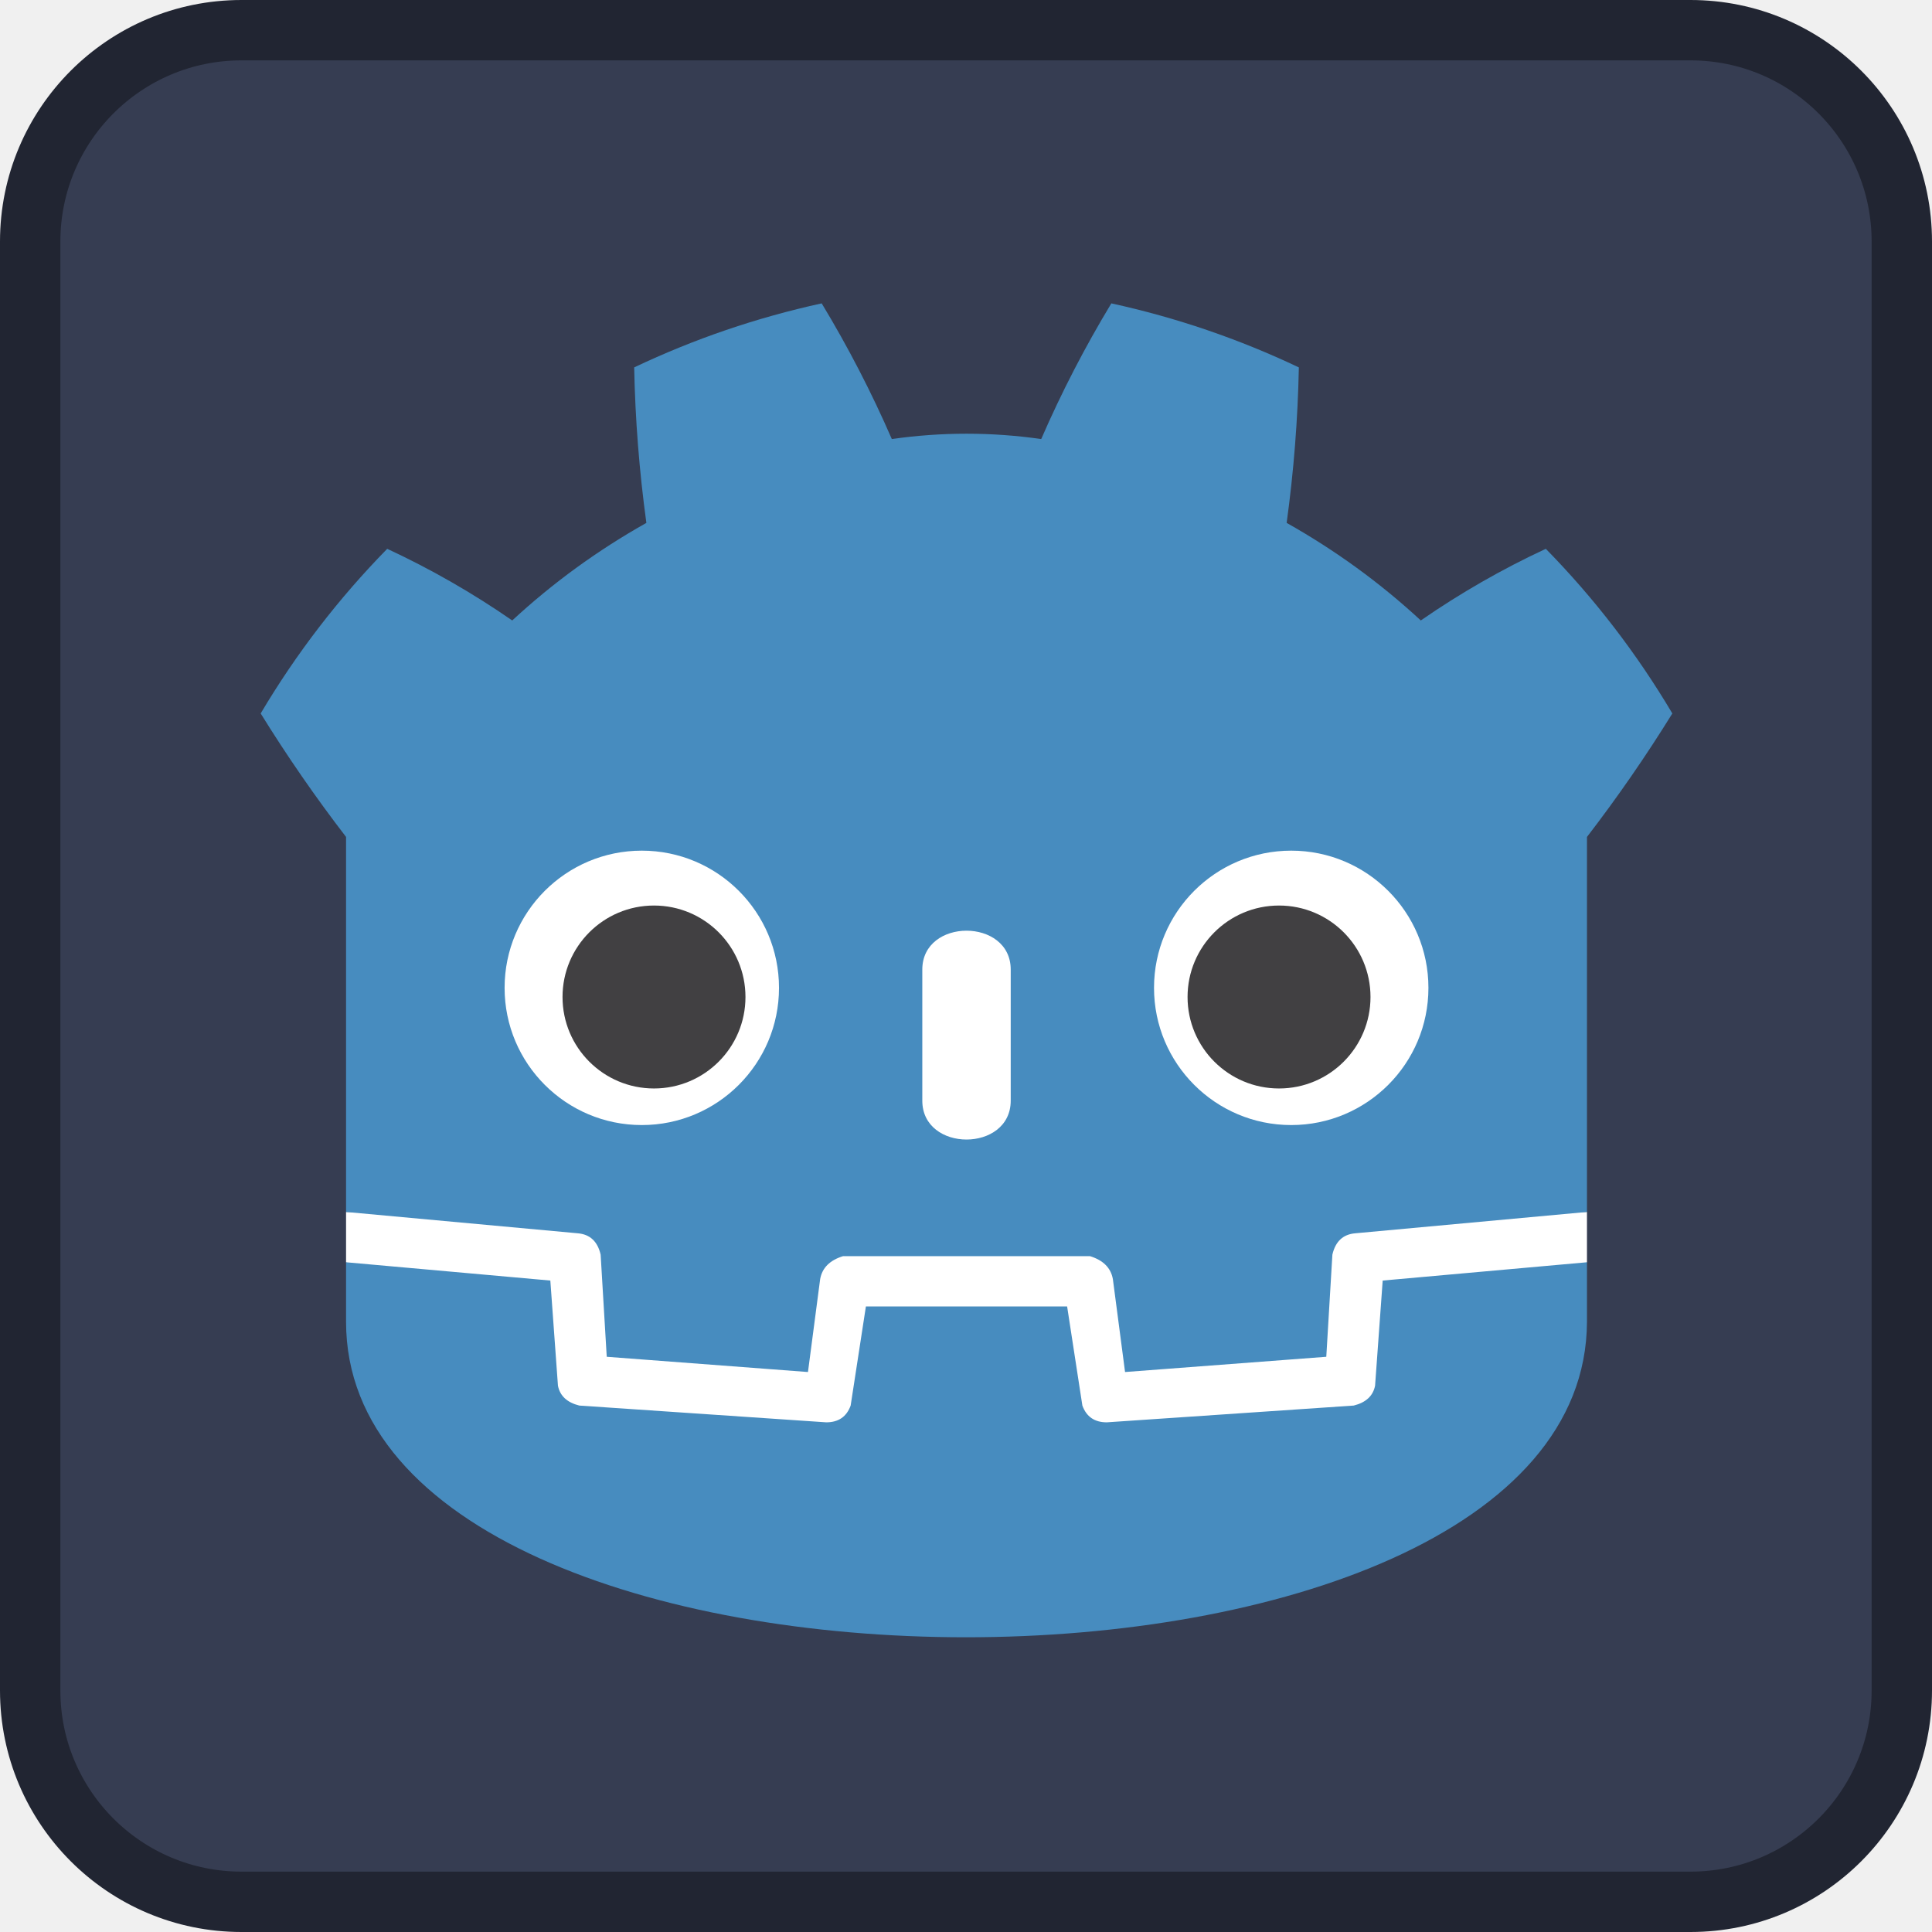
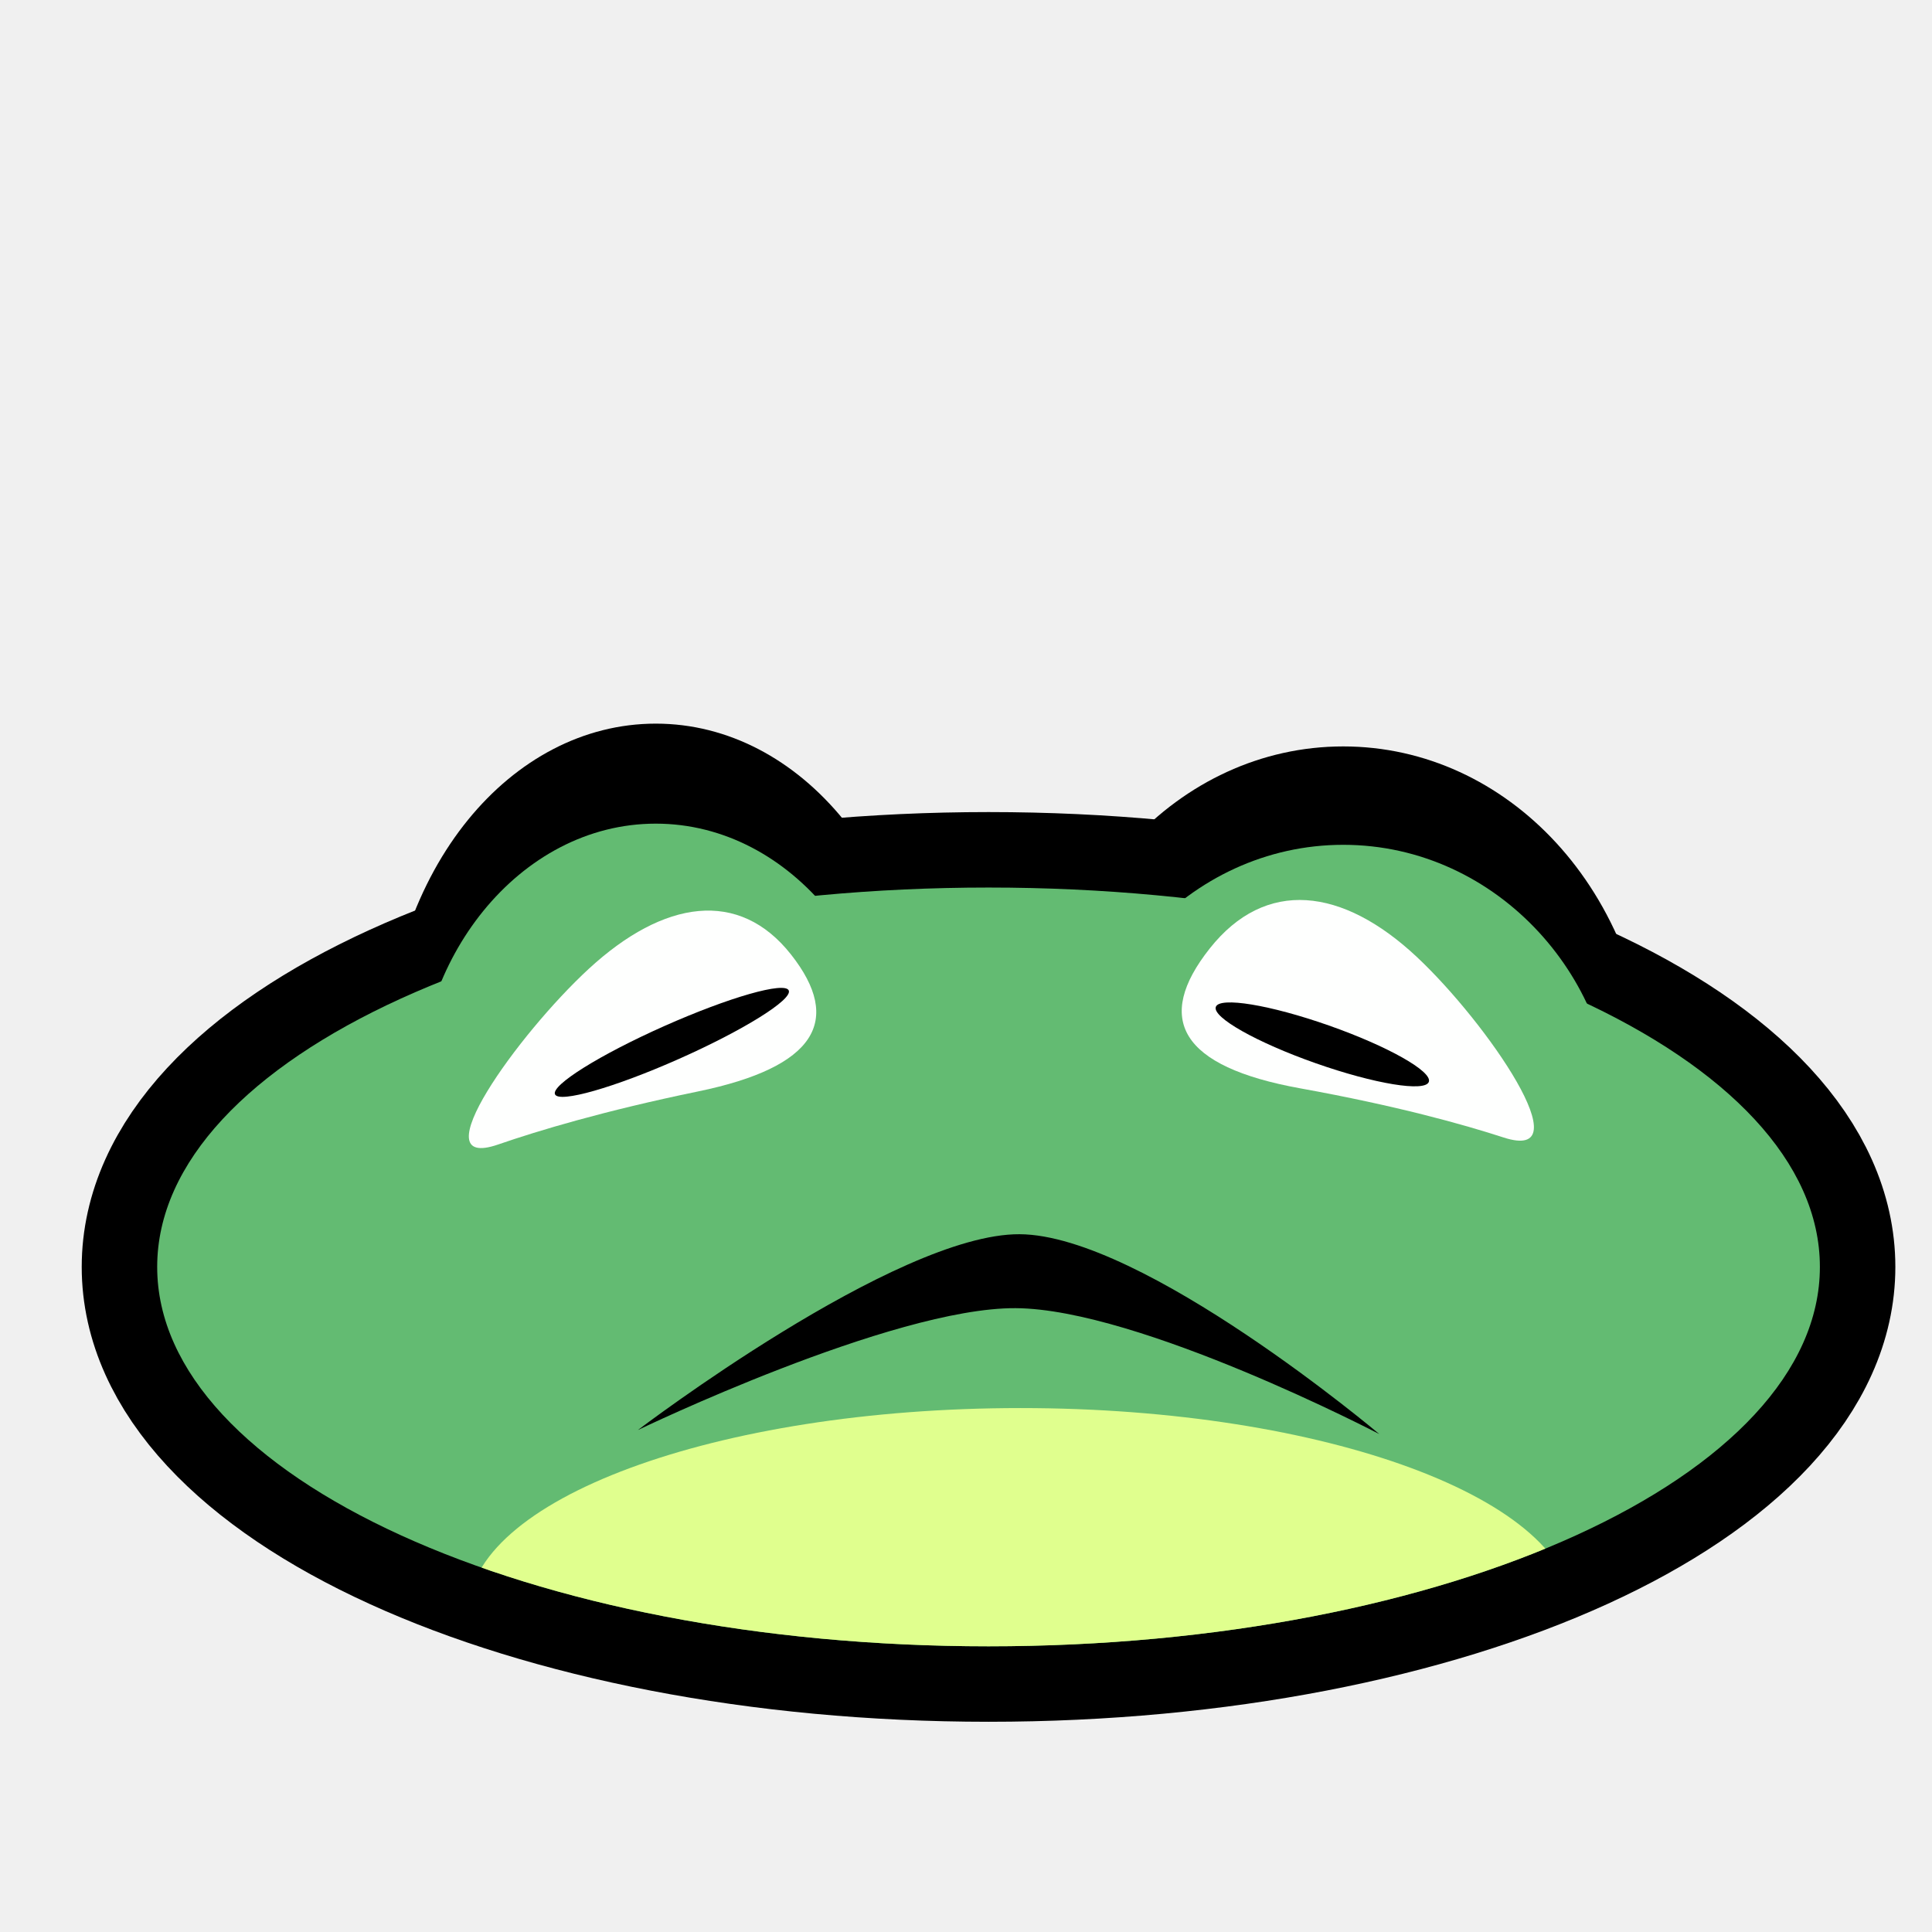
- <svg xmlns="http://www.w3.org/2000/svg" width="128" height="128">
-   <rect width="124" height="124" x="2" y="2" fill="#363d52" stroke="#212532" stroke-width="4" rx="14" />
-   <g fill="#fff" transform="translate(12.322 12.322)scale(.101)">
-     <path d="M105 673v33q407 354 814 0v-33z" />
-     <path fill="#478cbf" d="m105 673 152 14q12 1 15 14l4 67 132 10 8-61q2-11 15-15h162q13 4 15 15l8 61 132-10 4-67q3-13 15-14l152-14V427q30-39 56-81-35-59-83-108-43 20-82 47-40-37-88-64 7-51 8-102-59-28-123-42-26 43-46 89-49-7-98 0-20-46-46-89-64 14-123 42 1 51 8 102-48 27-88 64-39-27-82-47-48 49-83 108 26 42 56 81zm0 33v39c0 276 813 276 814 0v-39l-134 12-5 69q-2 10-14 13l-162 11q-12 0-16-11l-10-65H446l-10 65q-4 11-16 11l-162-11q-12-3-14-13l-5-69z" />
-     <path d="M483 600c0 34 58 34 58 0v-86c0-34-58-34-58 0z" />
-     <circle cx="725" cy="526" r="90" />
-     <circle cx="299" cy="526" r="90" />
+ <svg xmlns="http://www.w3.org/2000/svg" width="100%" height="100%" viewBox="0 0 128 128" version="1.1" xml:space="preserve" style="fill-rule:evenodd;clip-rule:evenodd;stroke-linecap:round;stroke-linejoin:round;stroke-miterlimit:1.5;">
+   <ellipse cx="65.493" cy="83.937" rx="55.079" ry="25.135" style="fill:rgb(99,187,114);stroke:black;stroke-width:10px;" />
+   <g transform="matrix(0.306516,0,0,0.826173,23.3746,2.67489)">
+     <ellipse cx="65.493" cy="83.937" rx="55.079" ry="25.135" style="fill:rgb(99,187,114);stroke:black;stroke-width:8.02px;" />
  </g>
-   <g fill="#414042" transform="translate(12.322 12.322)scale(.101)">
-     <circle cx="307" cy="532" r="60" />
-     <circle cx="717" cy="532" r="60" />
+   <g transform="matrix(0.34738,0,0,0.826173,66.2425,4.13124)">
+     <ellipse cx="65.493" cy="83.937" rx="55.079" ry="25.135" style="fill:rgb(99,187,114);stroke:black;stroke-width:7.89px;" />
  </g>
+   <ellipse cx="65.493" cy="83.937" rx="55.079" ry="25.135" style="fill:rgb(99,187,114);" />
+   <clipPath id="_clip1">
+     <ellipse cx="67.616" cy="106.859" rx="36.607" ry="13.571" />
+   </clipPath>
+   <g clip-path="url(#_clip1)">
+     <ellipse cx="65.493" cy="83.937" rx="55.079" ry="25.135" style="fill:rgb(224,255,142);" />
+   </g>
+   <g transform="matrix(0.78575,-0.618545,0.618545,0.78575,-32.37,43.7759)">
+     <path d="M43.454,60.189C50.208,59.66 54.575,62.183 54.575,67.736C54.575,73.289 51.267,74.621 44.116,71.046C38.429,68.204 34.186,66.537 31.538,65.618C26.292,63.796 37.116,60.686 43.454,60.189Z" style="fill:rgb(254,255,254);" />
+   </g>
+   <g transform="matrix(-0.783998,-0.620764,-0.664123,0.838759,167.921,39.9018)">
+     <path d="M43.454,60.189C50.208,59.66 54.575,62.183 54.575,67.736C54.575,73.289 51.267,74.621 44.116,71.046C38.429,68.204 34.186,66.537 31.538,65.618C26.292,63.796 37.116,60.686 43.454,60.189Z" style="fill:rgb(254,255,254);" />
+   </g>
+   <g transform="matrix(1.42644,-0.633972,0.0723812,0.162858,-24.571,86.2308)">
+     <ellipse cx="44.91" cy="69.391" rx="5.428" ry="6.686" />
+   </g>
+   <g transform="matrix(1.29995,0.457325,-0.0657159,0.186798,33.787,35.6919)">
+     <ellipse cx="44.91" cy="69.391" rx="5.428" ry="6.686" />
+   </g>
+   <path d="M67.55,81.77C59.363,81.726 42.262,94.745 42.262,94.745C42.262,94.745 59.098,86.625 67.285,86.669C75.471,86.713 91.381,95.01 91.381,95.01C91.381,95.01 75.736,81.814 67.55,81.77Z" />
</svg>
